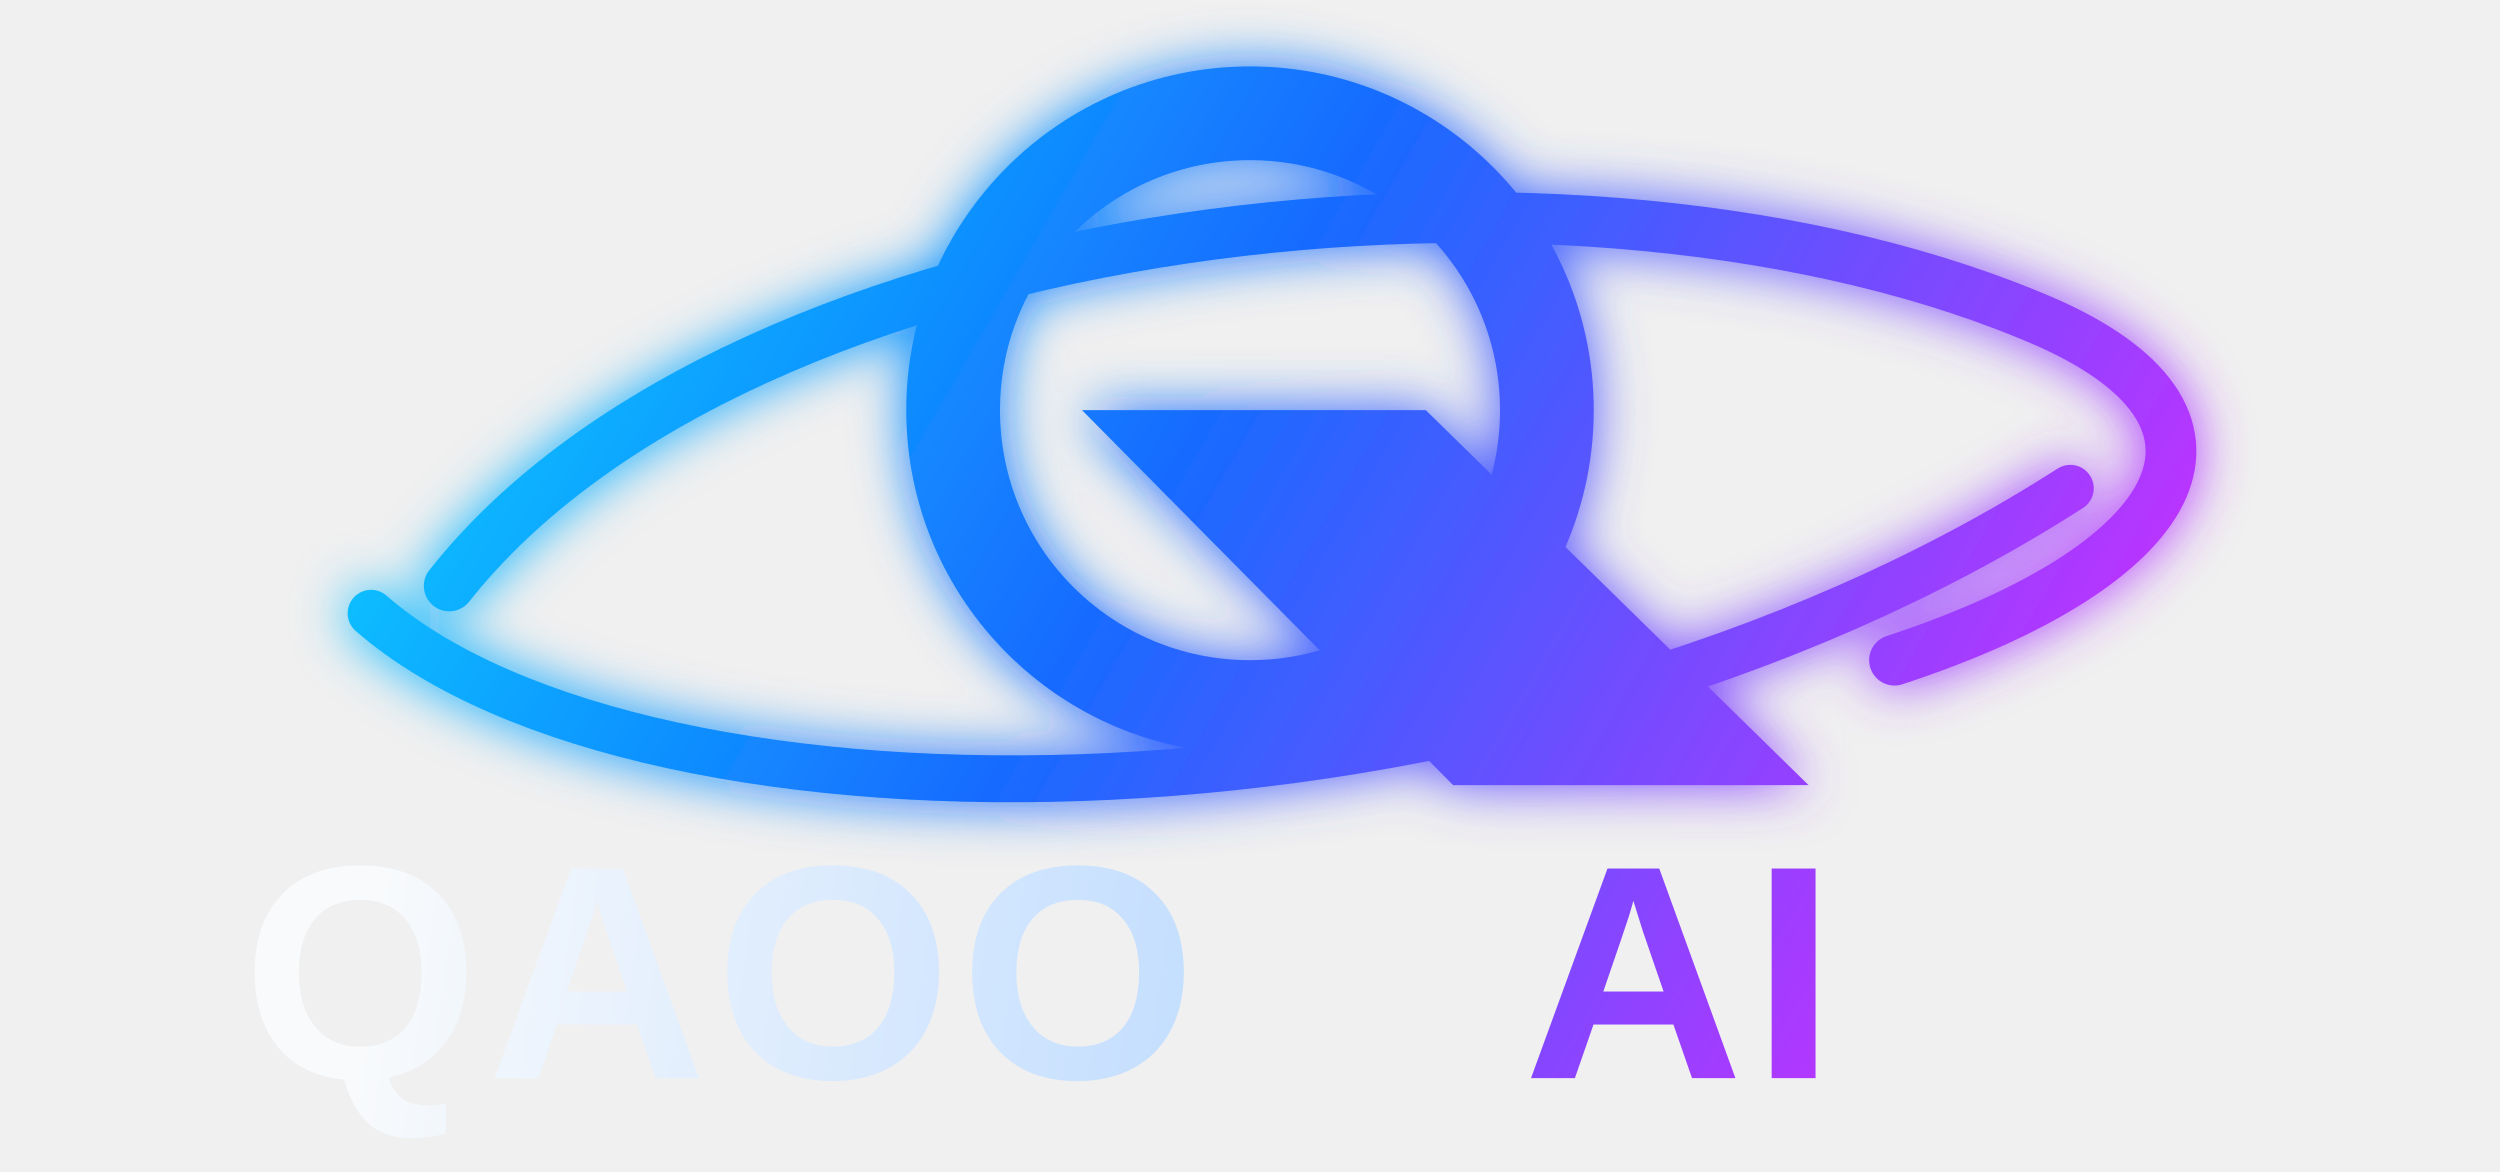
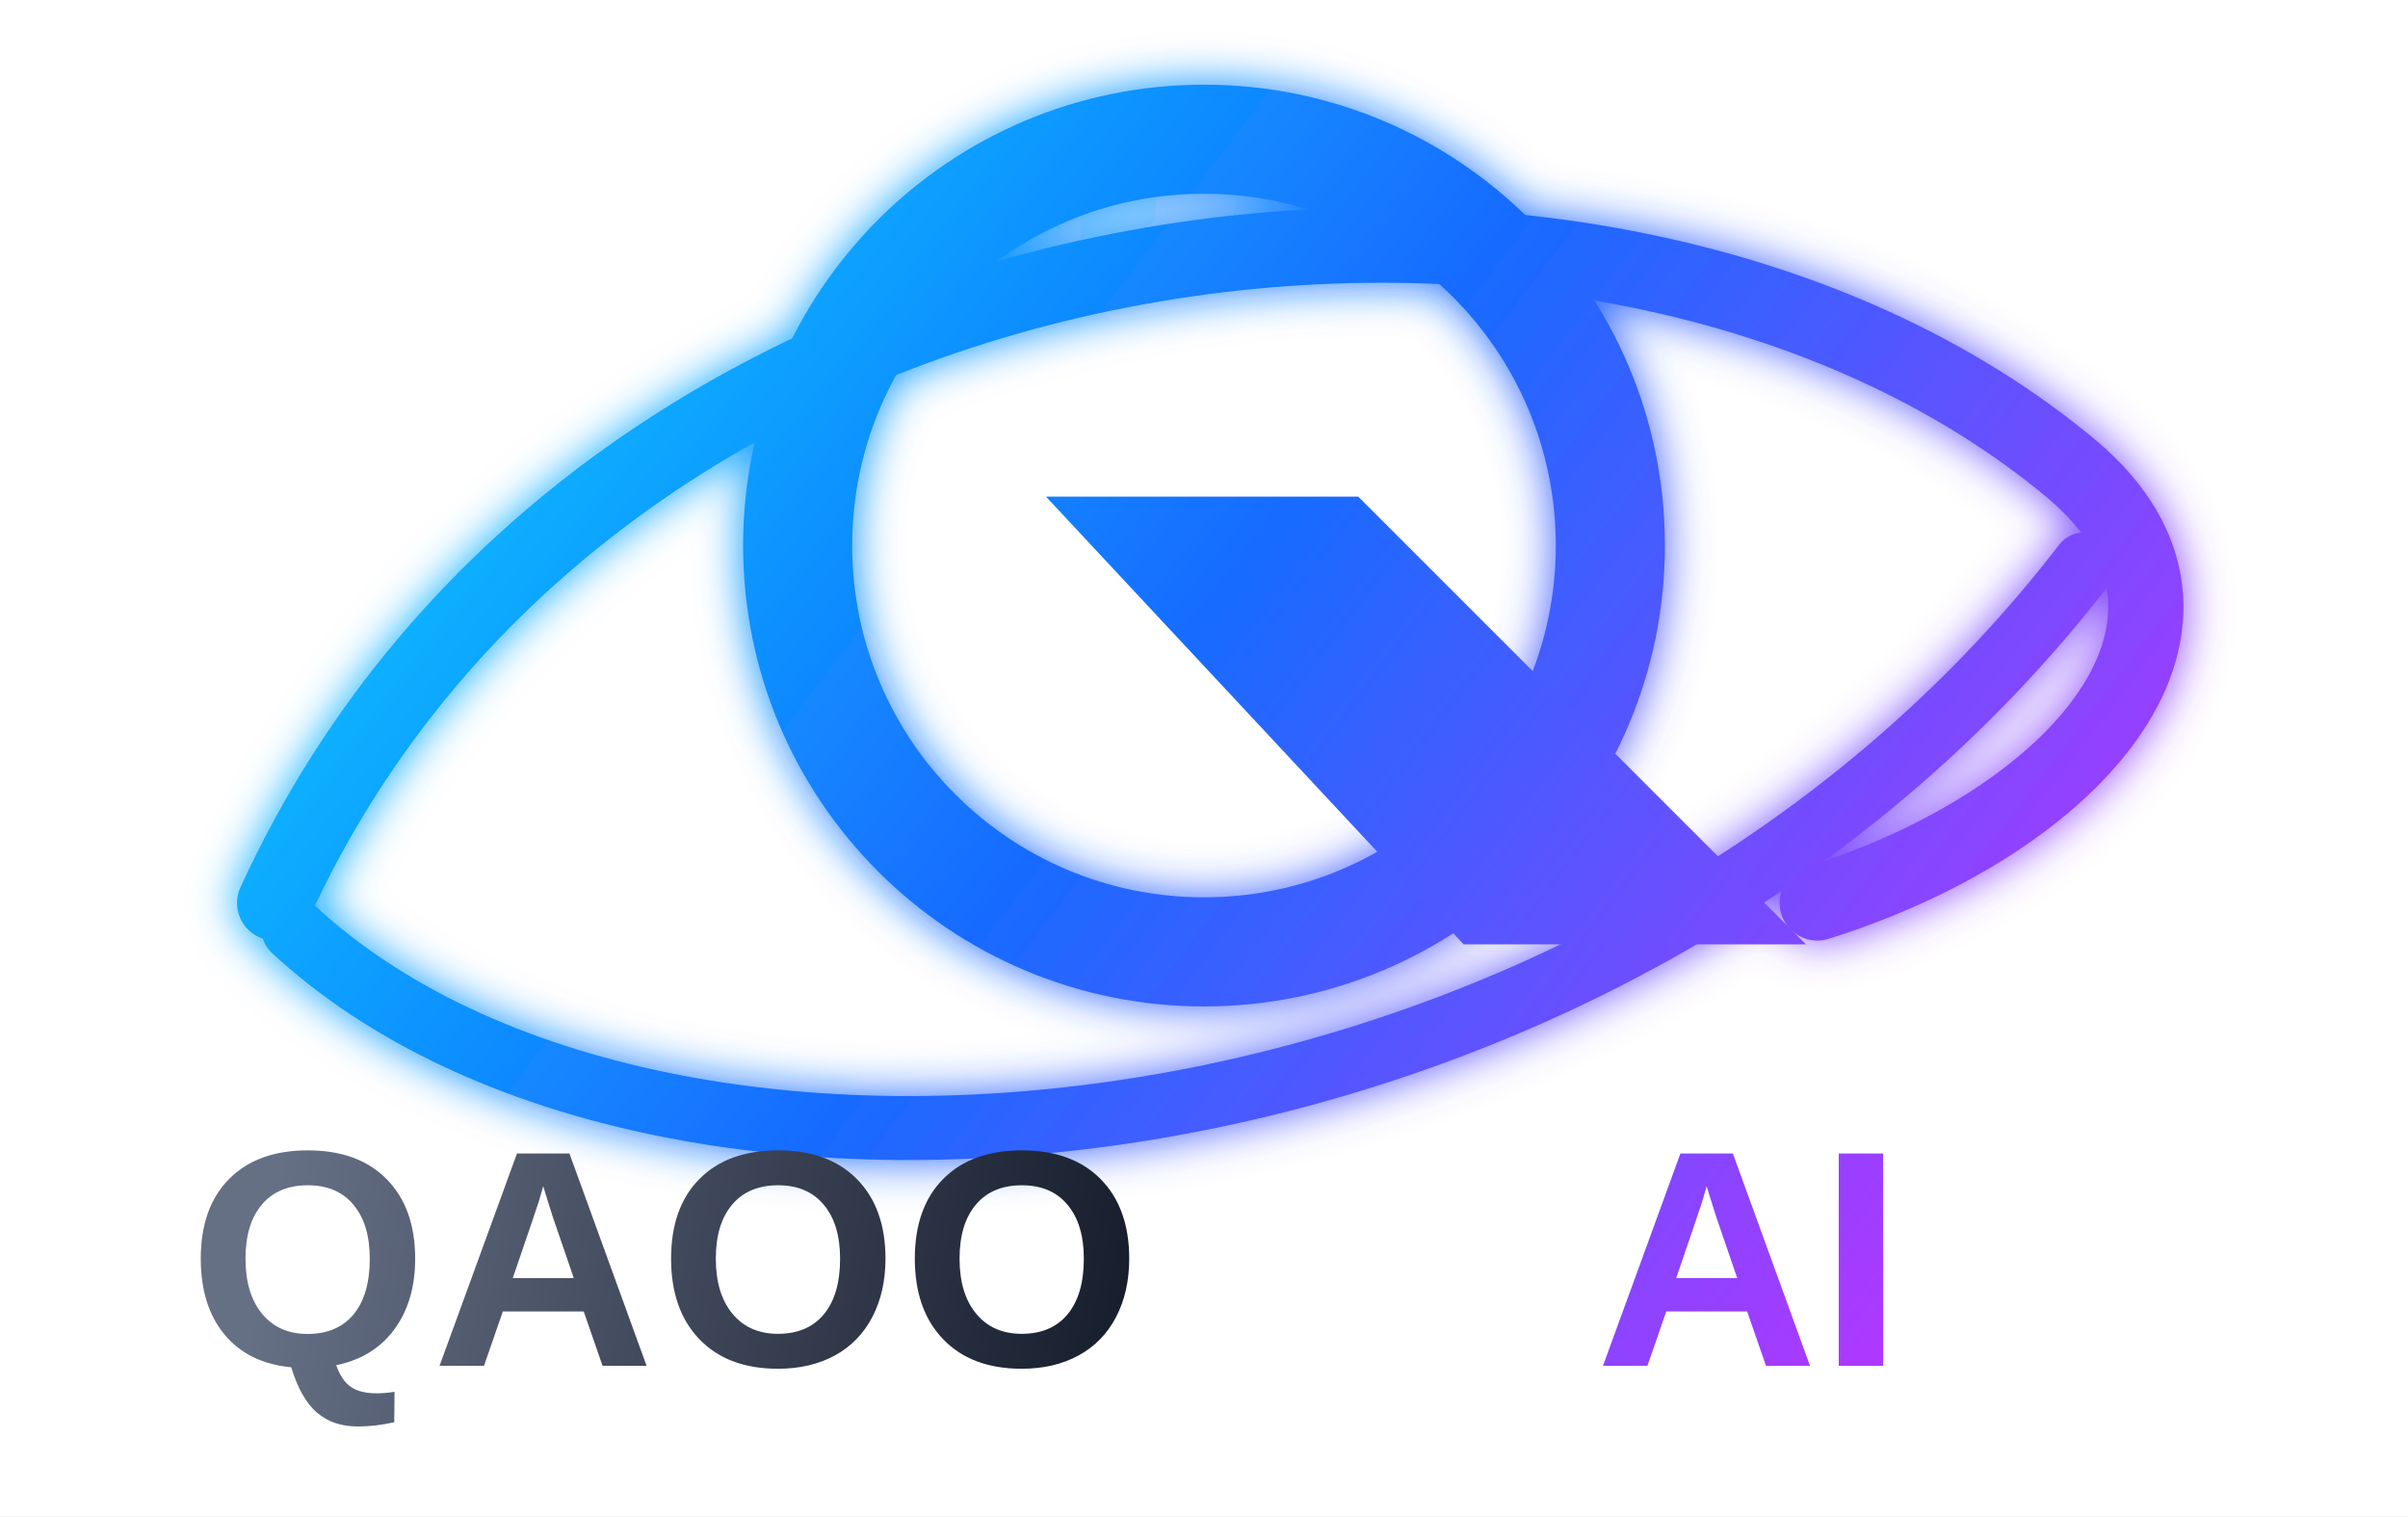
- <svg xmlns="http://www.w3.org/2000/svg" width="640" height="300" viewBox="0 0 640 300" role="img" aria-labelledby="title">
+ <svg xmlns="http://www.w3.org/2000/svg" width="640" height="403" viewBox="0 0 640 403" role="img" aria-labelledby="title">
+   <rect width="640" height="403" fill="#fff" />
  <defs>
-     <linearGradient id="qaoo" x1="70" y1="20" x2="520" y2="280" gradientUnits="userSpaceOnUse">
-       <stop stop-color="#00E5FF" />
-       <stop offset=".48" stop-color="#176BFF" />
-       <stop offset="1" stop-color="#D52BFF" />
+     <linearGradient id="g" x1="60" y1="10" x2="560" y2="390" gradientUnits="userSpaceOnUse">
+       <stop stop-color="#00e5ff" />
+       <stop offset=".48" stop-color="#176bff" />
+       <stop offset="1" stop-color="#d52bff" />
    </linearGradient>
-     <linearGradient id="letters" x1="100" y1="210" x2="540" y2="270" gradientUnits="userSpaceOnUse">
-       <stop stop-color="#F8FAFC" />
-       <stop offset=".58" stop-color="#B8D8FF" />
-       <stop offset="1" stop-color="#8B5CF6" />
+     <linearGradient id="silver" x1="80" y1="280" x2="560" y2="370" gradientUnits="userSpaceOnUse">
+       <stop stop-color="#667085" />
+       <stop offset=".5" stop-color="#111827" />
+       <stop offset="1" stop-color="#526078" />
    </linearGradient>
    <filter id="glow" x="-30%" y="-30%" width="160%" height="160%">
-       <feGaussianBlur stdDeviation="7" result="b" />
+       <feGaussianBlur stdDeviation="6" result="b" />
      <feMerge>
        <feMergeNode in="b" />
        <feMergeNode in="SourceGraphic" />
      </feMerge>
    </filter>
  </defs>
-   <g fill="none" stroke="url(#qaoo)" stroke-linecap="round" filter="url(#glow)">
-     <circle cx="320" cy="105" r="76" stroke-width="24" />
-     <path d="M115 150C190 55 405 30 525 83C580 108 558 145 485 169" stroke-width="13" />
-     <path d="M95 157C165 218 385 218 530 125" stroke-width="12" />
-     <path d="M277 105h88l98 96h-91z" fill="url(#qaoo)" stroke="none" />
+   <g fill="none" stroke="url(#g)" stroke-linecap="round" filter="url(#glow)">
+     <circle cx="320" cy="145" r="108" stroke-width="29" />
+     <path d="M73 240C160 50 426 20 551 125C598 165 553 218 483 240" stroke-width="20" />
+     <path d="M78 247C176 338 427 315 554 150" stroke-width="17" />
  </g>
-   <g font-family="Arial,Helvetica,sans-serif" font-weight="800" font-size="78" letter-spacing="2">
-     <text x="62" y="276" fill="url(#letters)">QAOO</text>
-     <text x="390" y="276" fill="url(#qaoo)">AI</text>
-   </g>
-   <path d="M62 288H576" stroke="url(#qaoo)" stroke-width="4" stroke-linecap="round" filter="url(#glow)" />
+   <path d="M278 132h83l119 119h-91z" fill="url(#g)" />
+   <text x="50" y="363" font-family="Arial,Helvetica,sans-serif" font-size="82" font-weight="800" letter-spacing="1" fill="url(#silver)">QAOO</text>
+   <text x="424" y="363" font-family="Arial,Helvetica,sans-serif" font-size="82" font-weight="800" fill="url(#g)">AI</text>
+   <path d="M50 381H590" stroke="url(#g)" stroke-width="5" stroke-linecap="round" filter="url(#glow)" />
</svg>
